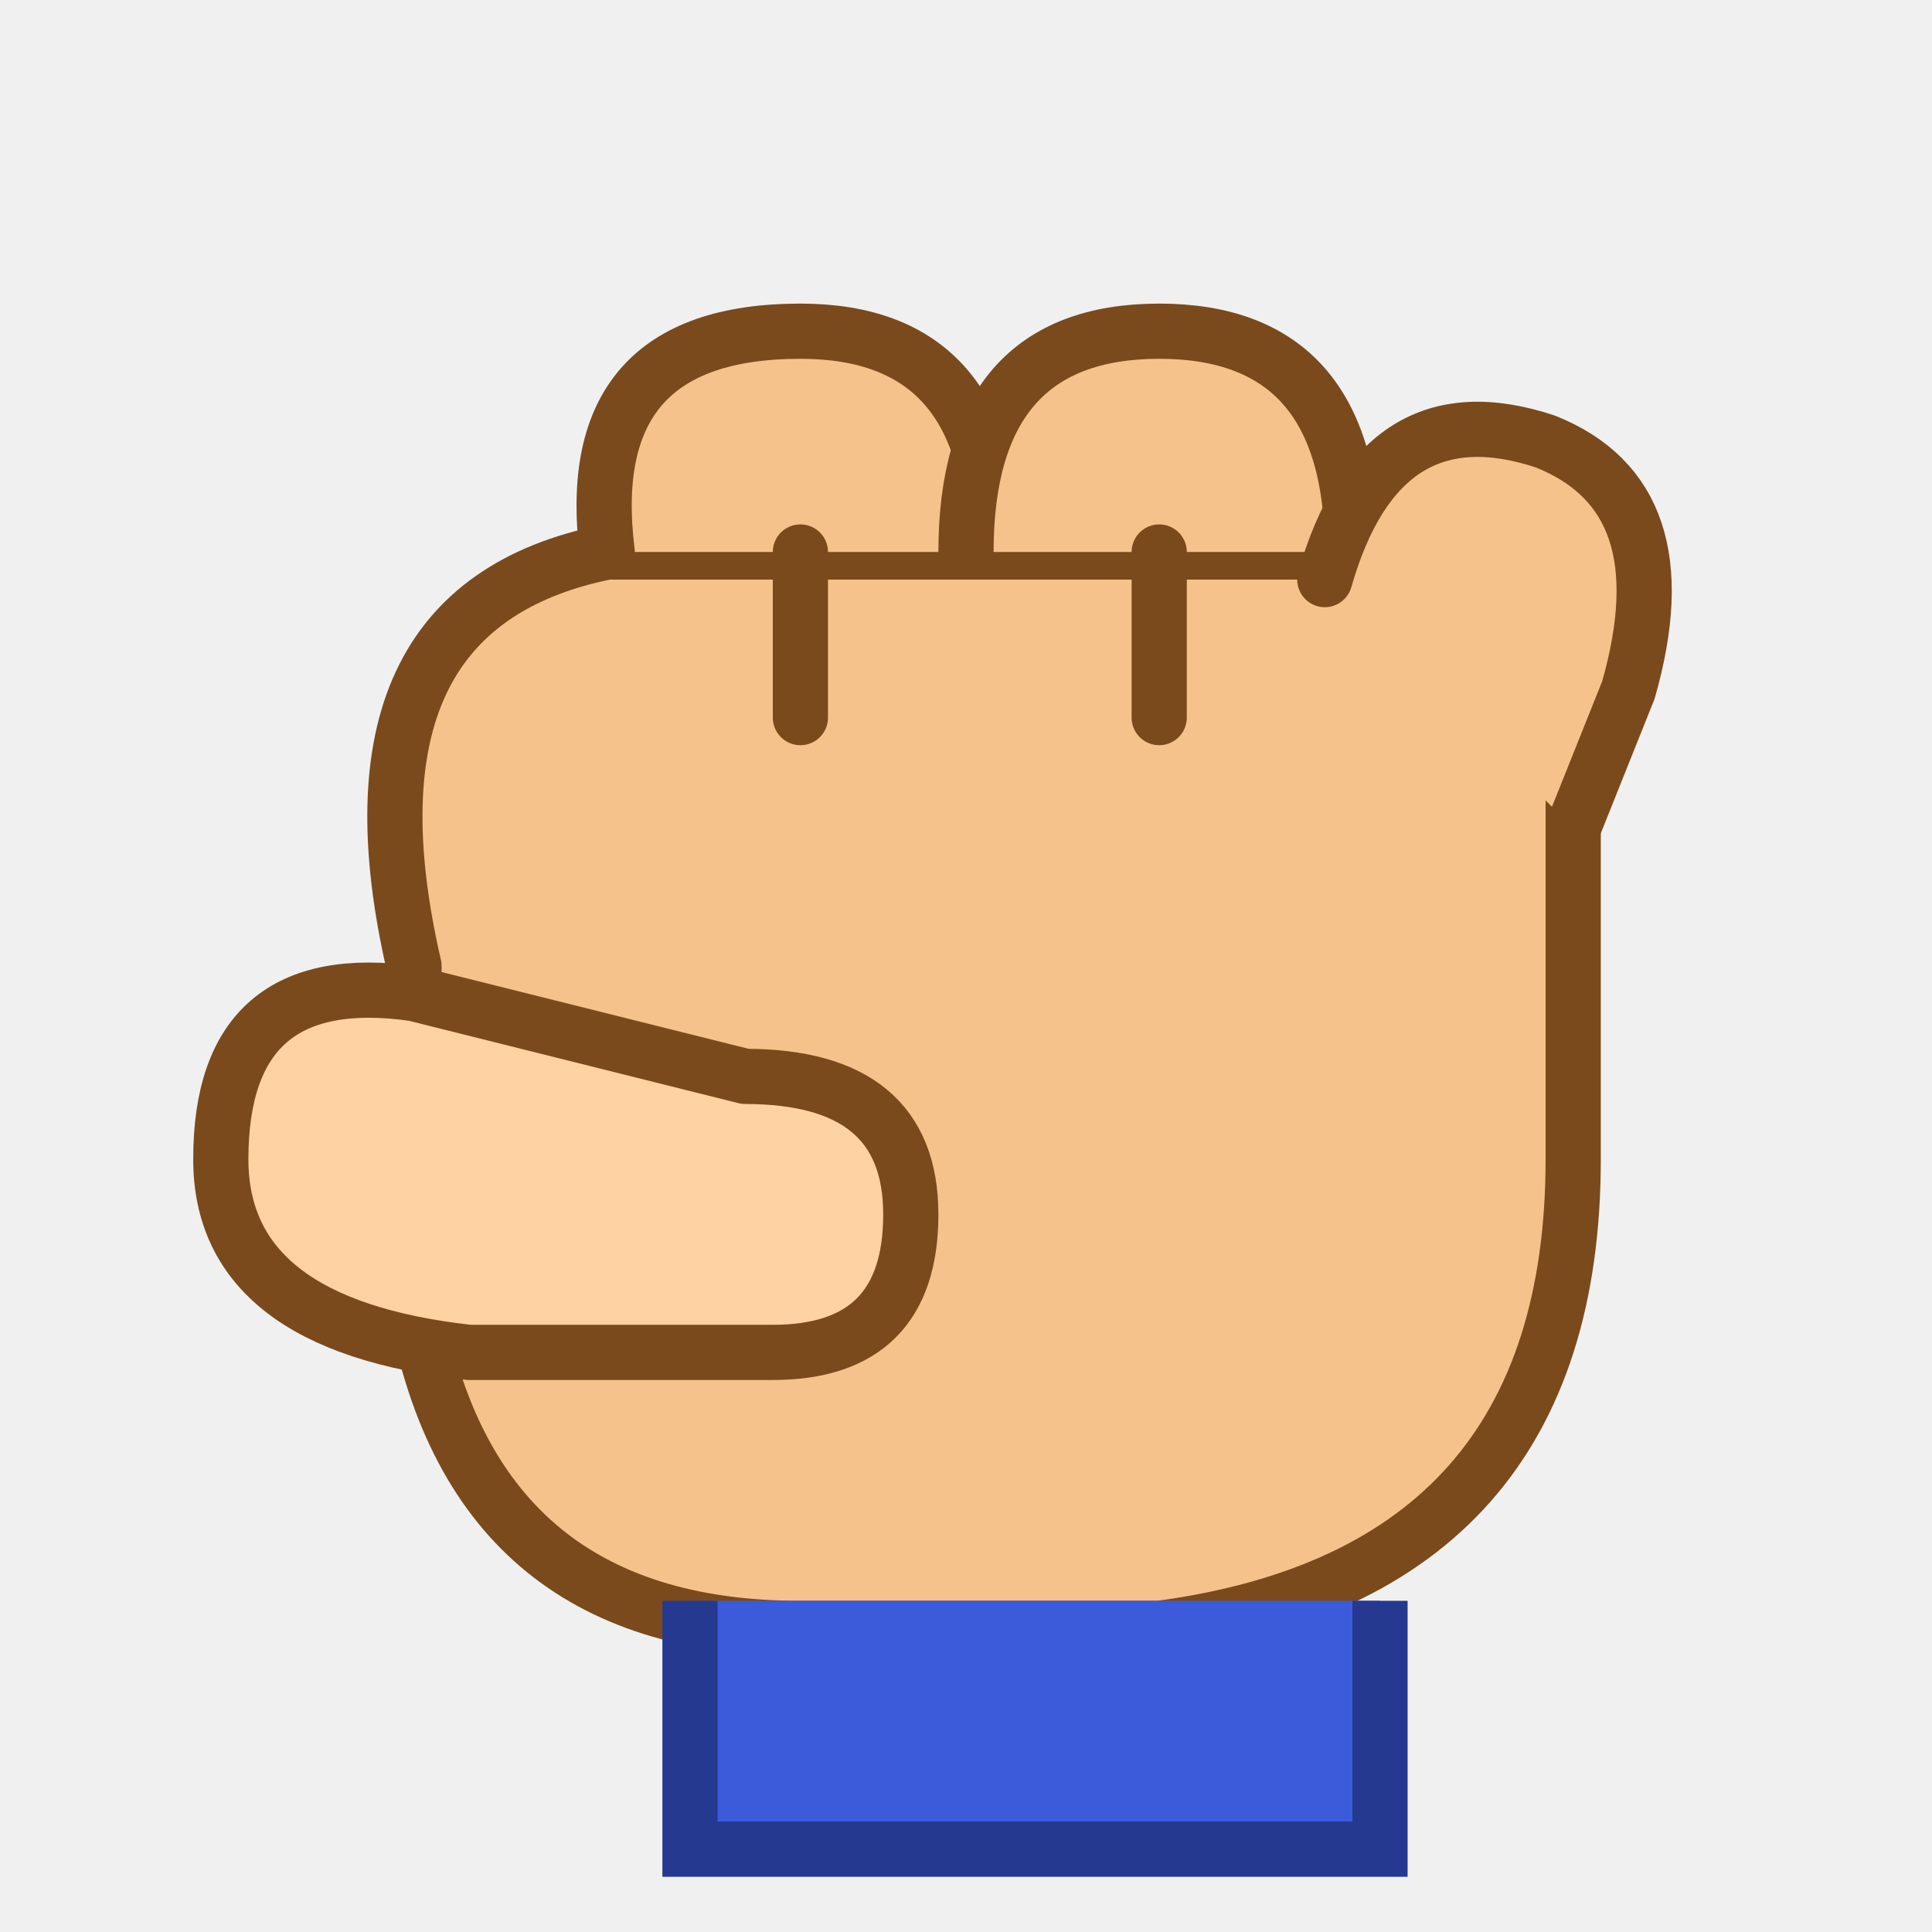
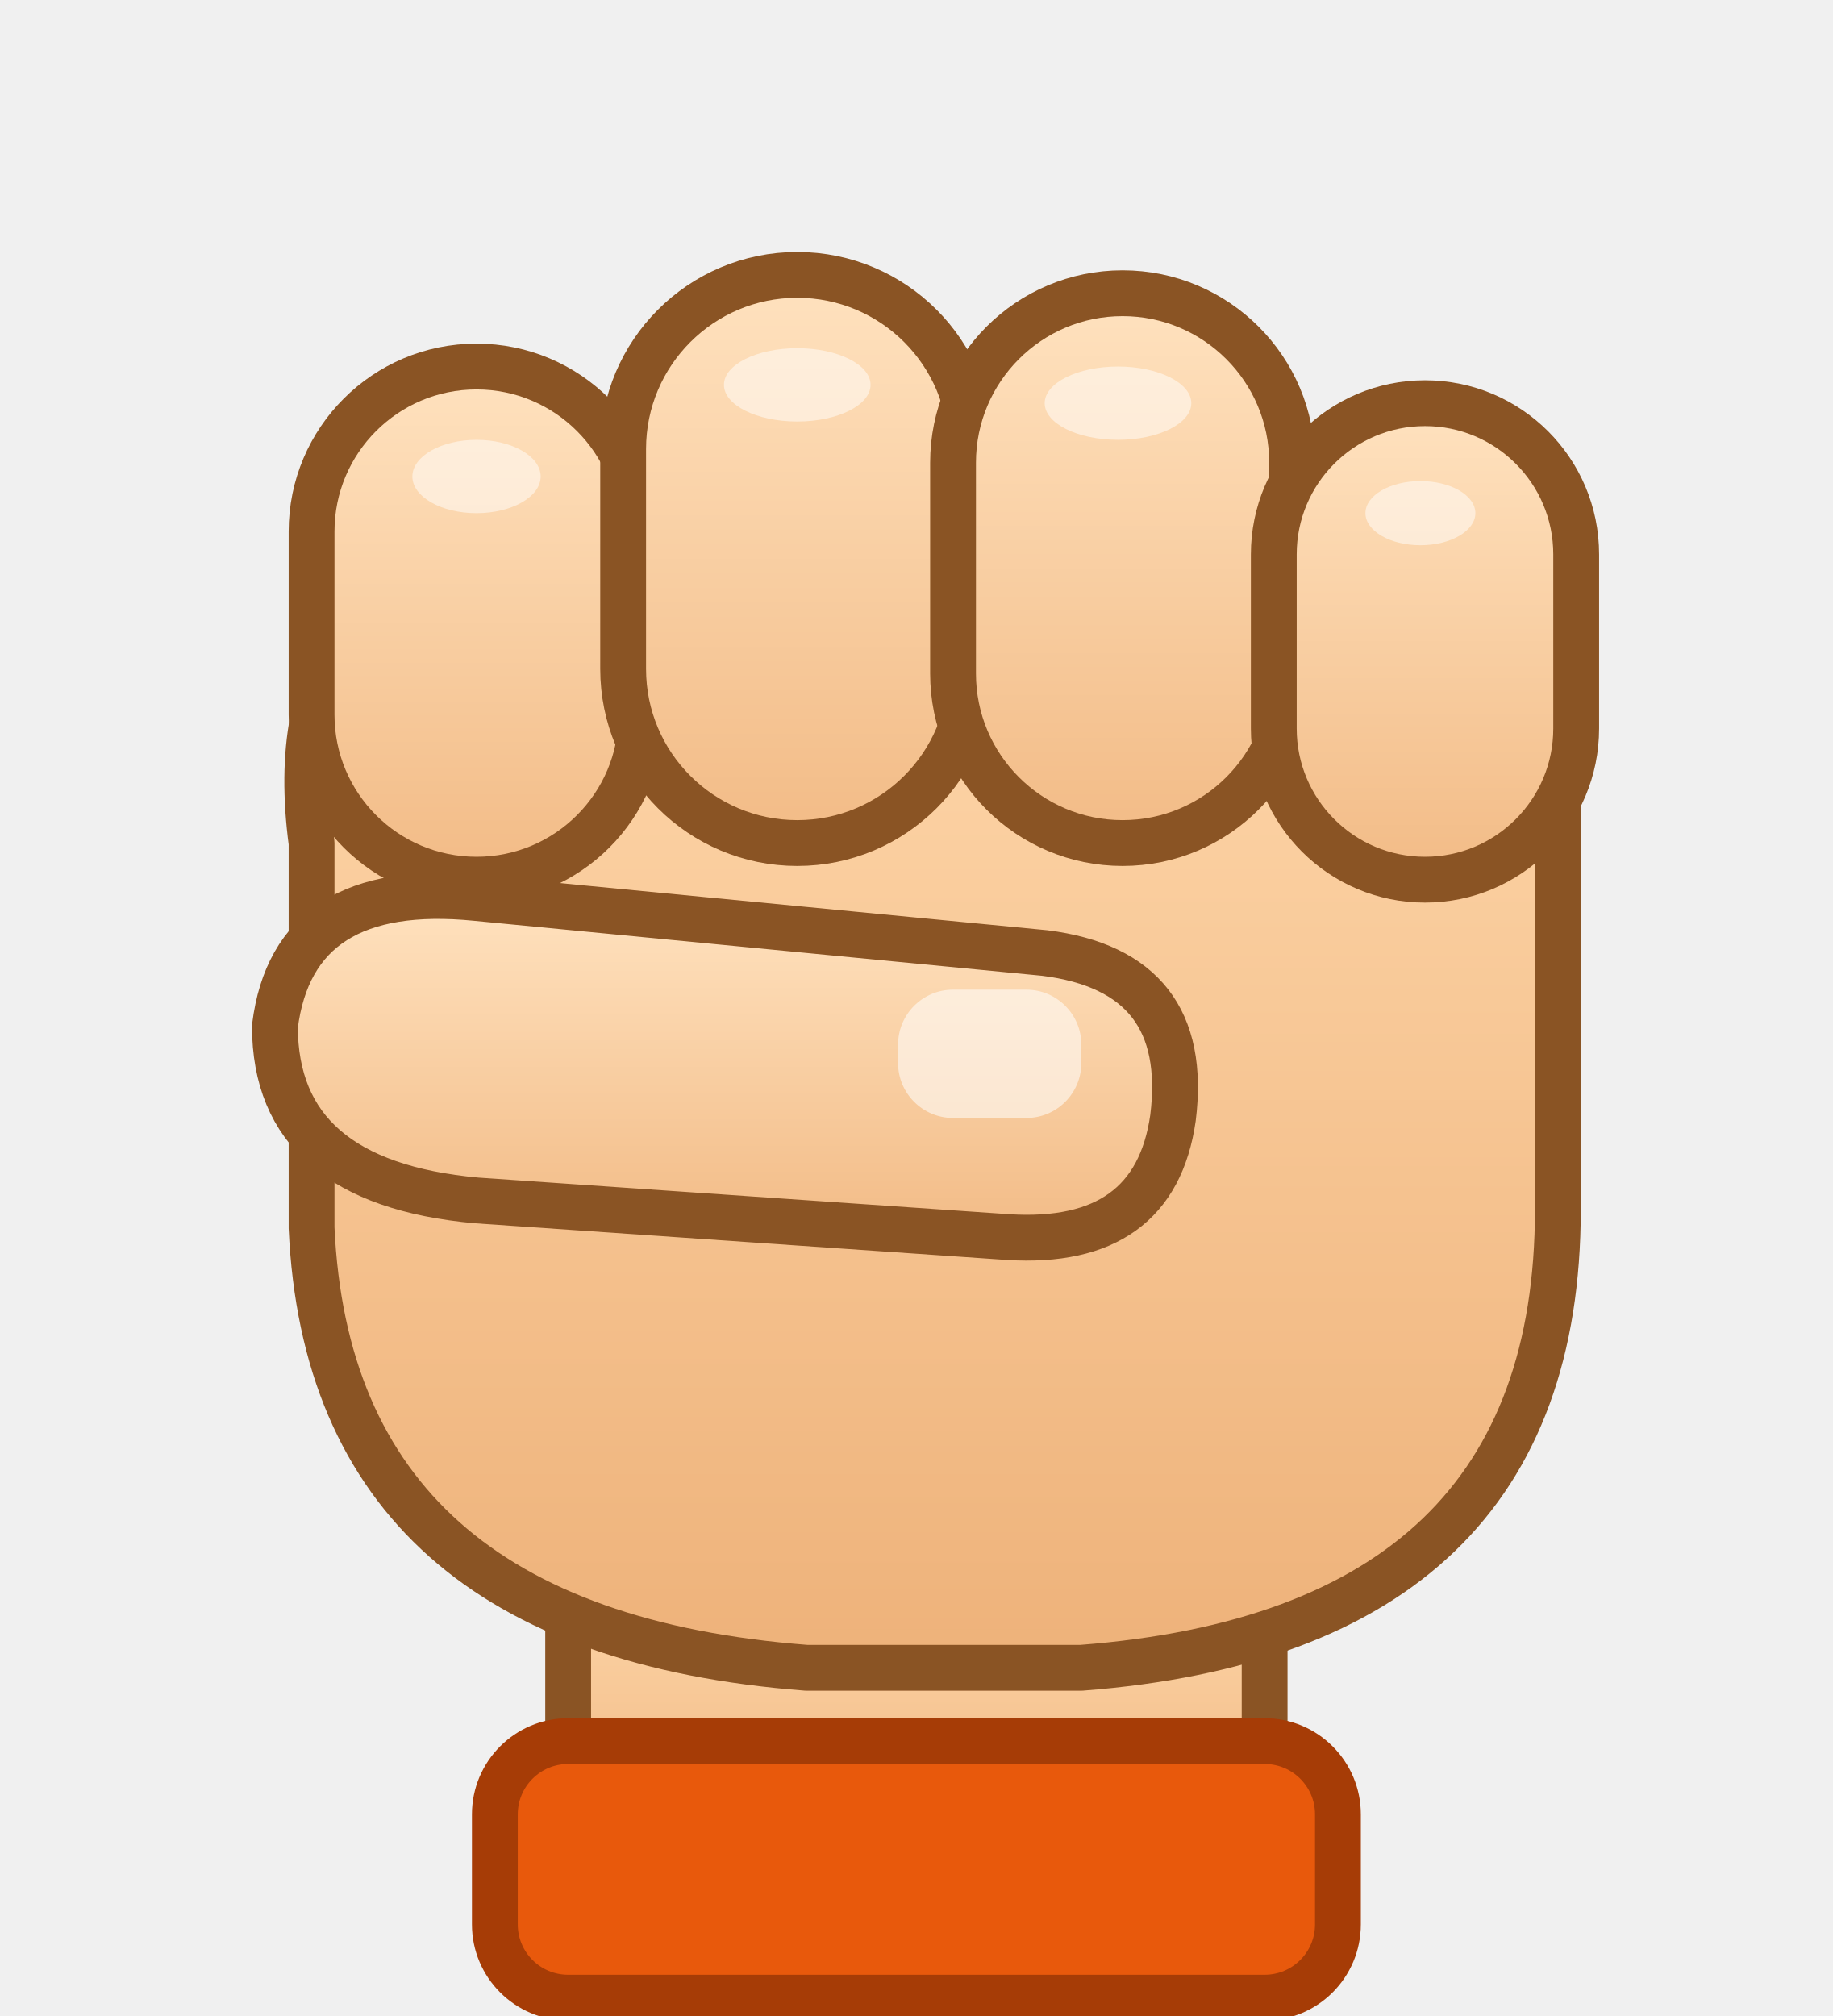
- <svg xmlns="http://www.w3.org/2000/svg" viewBox="0 0 140 140">
-   <g stroke="#7a4a1c" stroke-width="4" stroke-linejoin="round" stroke-linecap="round">
-     <path d="M30 70 q-6-26 14-30 h52 q18 0 18 18 v26 q0 30-30 34 h-26 q-24 0-28-24z" fill="#f6c28b" />
-     <path d="M44 40 q-2-16 14-16 q14 0 14 16" fill="#f6c28b" />
-     <path d="M70 40 q0-16 14-16 q14 0 14 16" fill="#f6c28b" />
-     <path d="M96 42 q4-14 16-10 q10 4 6 18 l-4 10" fill="#f6c28b" />
-     <path d="M30 72 q-14-2-14 12 q0 12 18 14 h22 q10 0 10-10 q0-10-12-10z" fill="#ffd3a1" />
-     <path d="M58 40 v12 M84 40 v12" fill="none" />
+ <svg xmlns="http://www.w3.org/2000/svg" viewBox="0 0 200 220">
+   <defs>
+     <linearGradient id="pele" x1="0" y1="0" x2="0" y2="1">
+       <stop offset="0" stop-color="#ffd9ad" />
+       <stop offset="1" stop-color="#eeb27a" />
+     </linearGradient>
+     <linearGradient id="dedo" x1="0" y1="0" x2="0" y2="1">
+       <stop offset="0" stop-color="#ffe2bf" />
+       <stop offset="1" stop-color="#f2bb86" />
+     </linearGradient>
+   </defs>
+   <g stroke="#8a5424" stroke-width="5" stroke-linejoin="round" stroke-linecap="round">
+     <rect x="62" y="168" width="76" height="40" rx="10" fill="url(#pele)" />
+     <rect x="54" y="190" width="92" height="28" rx="8" fill="#e8590c" stroke="#a63c06" />
+     <path d="M34 92 q-4 -30 26 -34 h86 q24 2 24 30 v44 q0 46 -52 50 h-30 q-52 -4 -54 -48z" fill="url(#pele)" />
+     <rect x="34" y="40" width="36" height="56" rx="18" fill="url(#dedo)" />
+     <rect x="68" y="30" width="38" height="62" rx="19" fill="url(#dedo)" />
+     <rect x="104" y="32" width="37" height="60" rx="18.5" fill="url(#dedo)" />
+     <rect x="139" y="44" width="33" height="52" rx="16.5" fill="url(#dedo)" />
+     <path d="M30 112 q2 -16 22 -14 l62 6 q16 2 14 18 q-2 14 -18 13 l-58 -4 q-22 -2 -22 -19z" fill="url(#dedo)" />
  </g>
-   <path d="M100 116 v18 h-50 v-18" fill="#3b5bdb" stroke="#24398f" stroke-width="4" />
+   <rect x="98" y="108" width="20" height="14" rx="6" fill="#fff" opacity=".55" />
+   <g fill="#fff" opacity=".5">
+     <ellipse cx="52" cy="52" rx="7" ry="4" />
+     <ellipse cx="87" cy="42" rx="8" ry="4" />
+     <ellipse cx="122" cy="44" rx="8" ry="4" />
+     <ellipse cx="155" cy="56" rx="6" ry="3.5" />
+   </g>
</svg>
